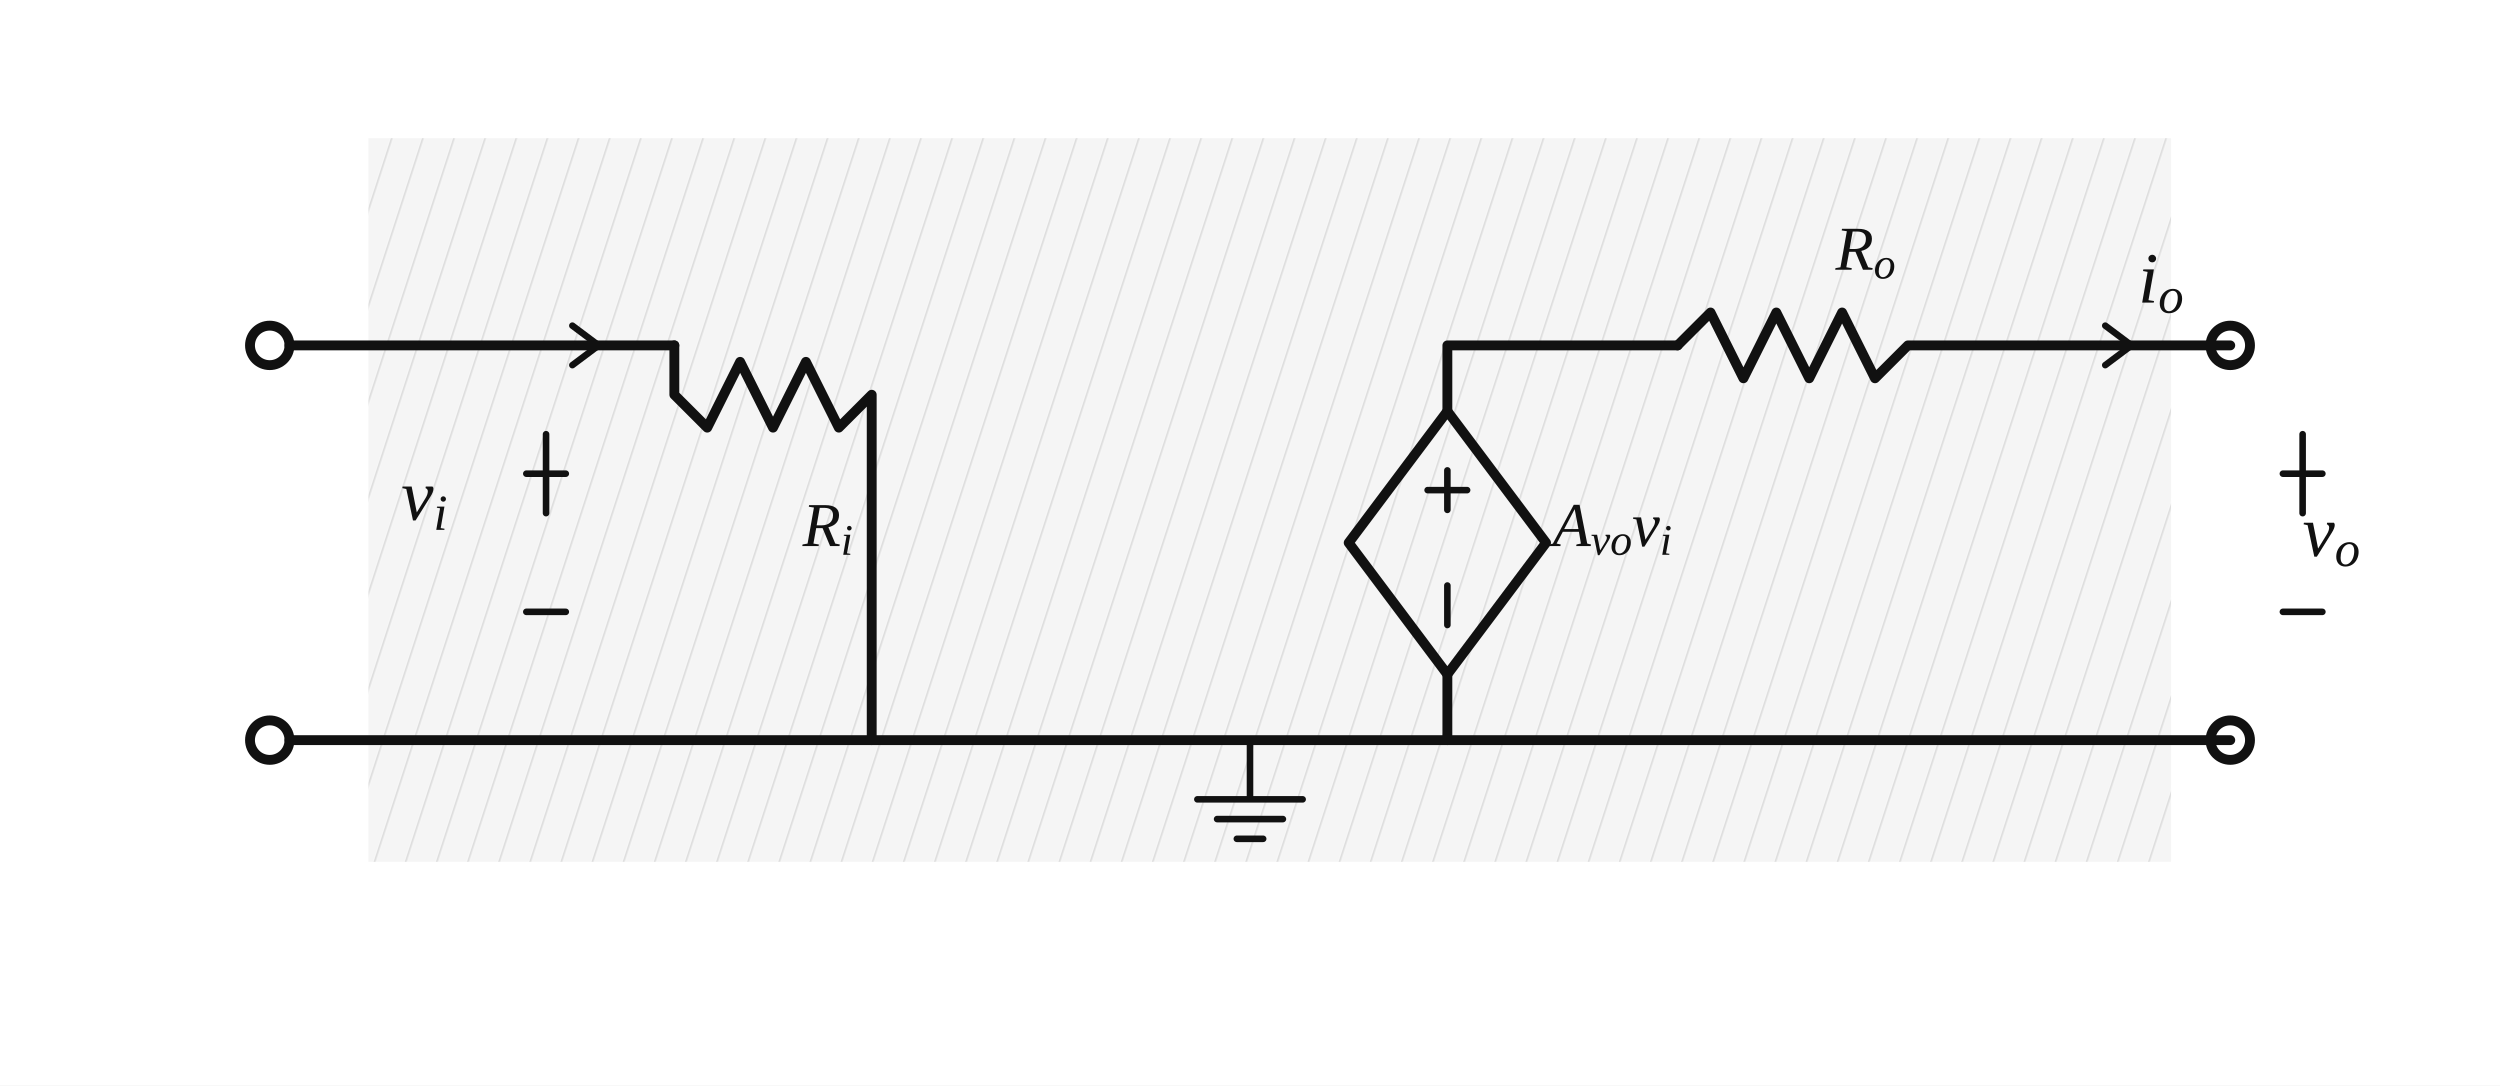
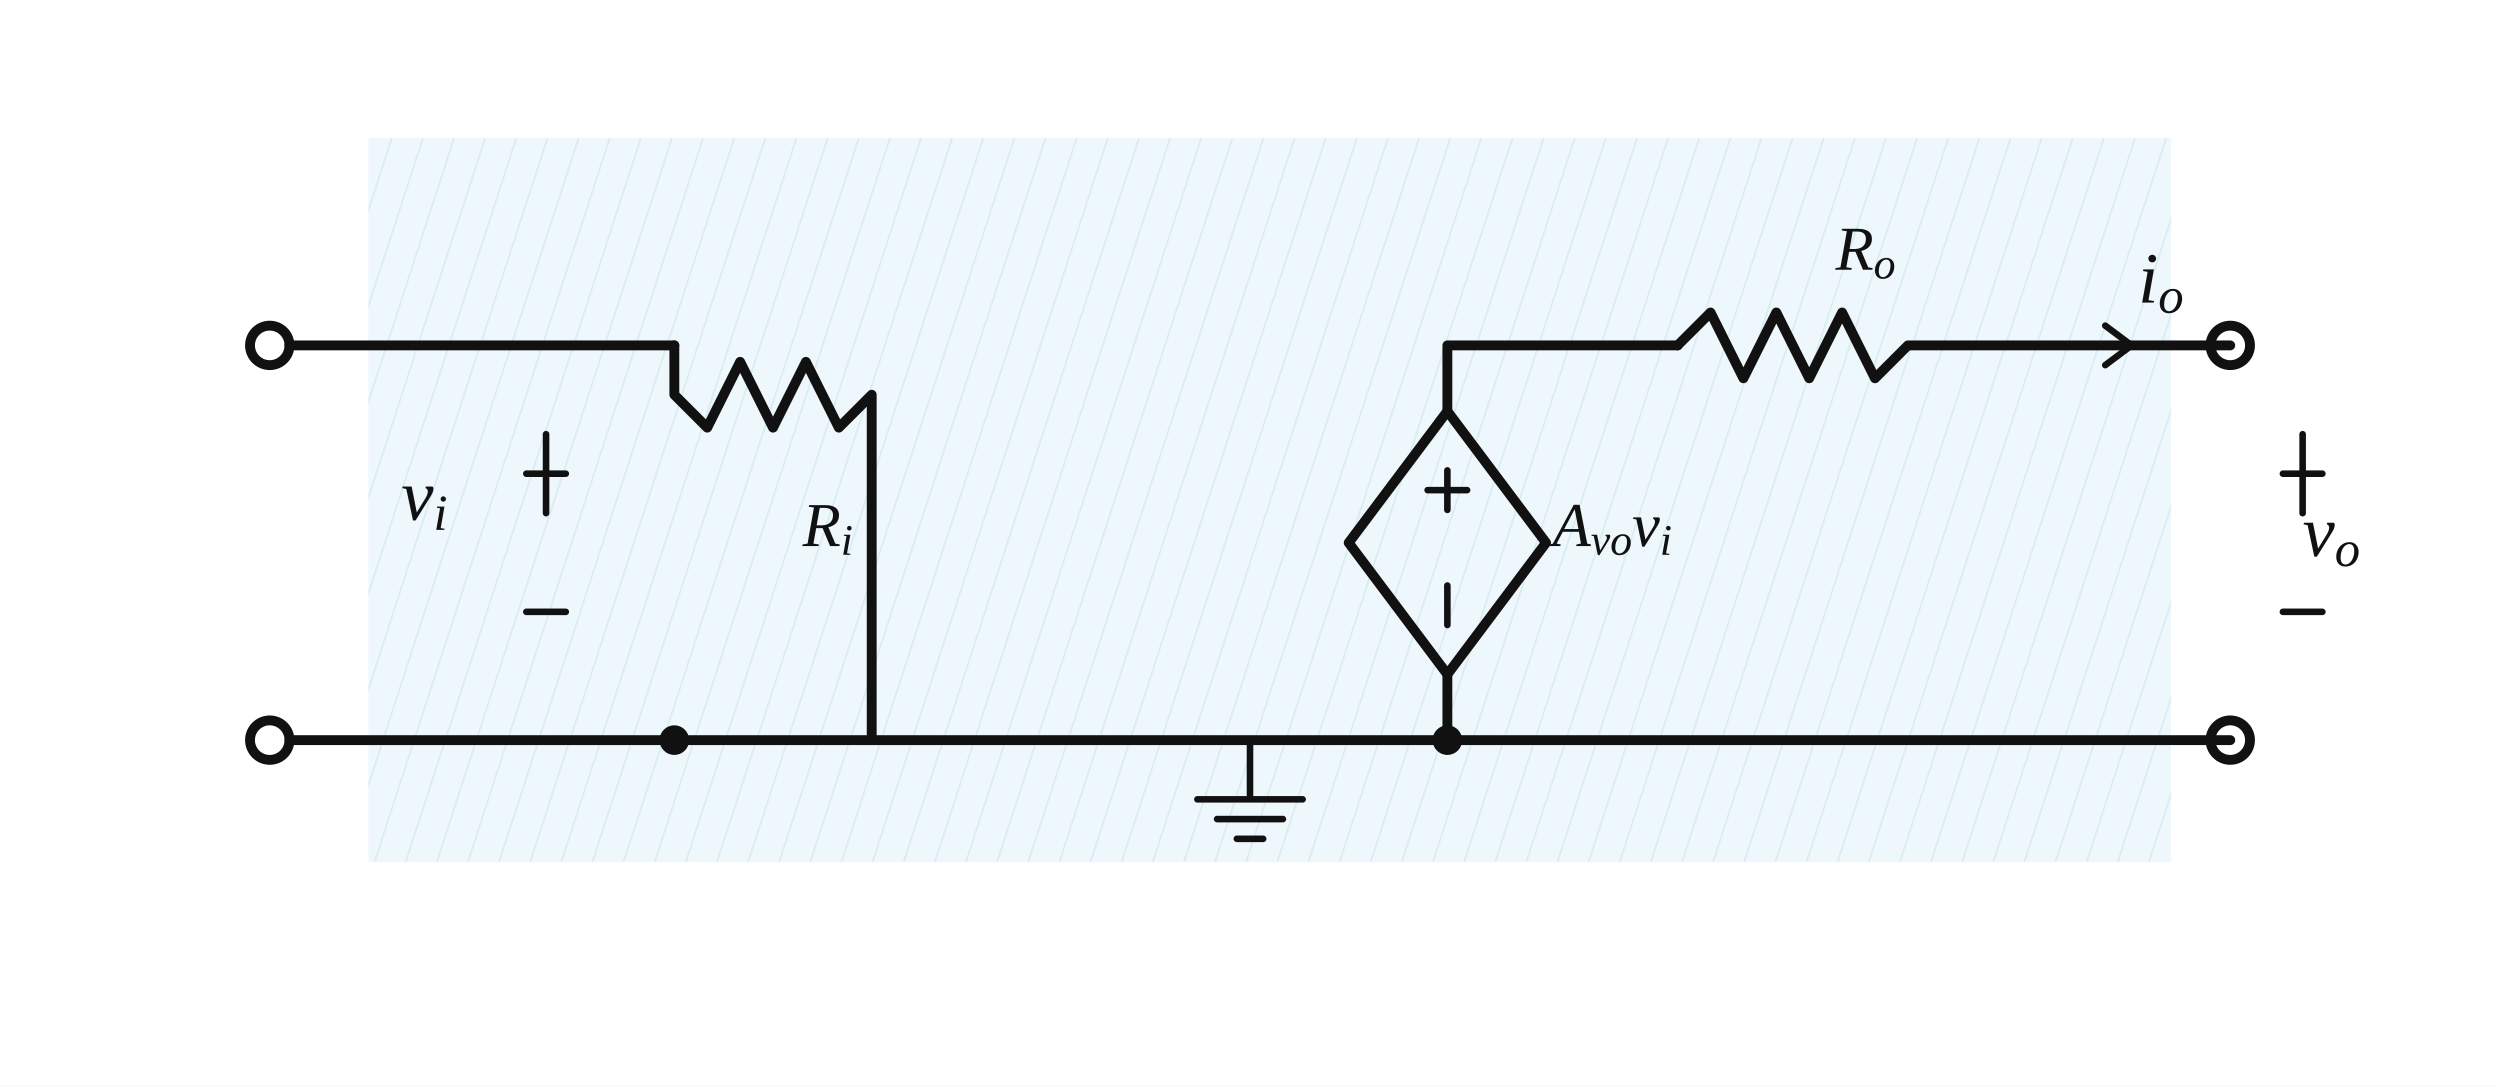
<svg xmlns="http://www.w3.org/2000/svg" viewBox="0 0 760 330" role="img" aria-labelledby="title desc">
  <defs>
    <pattern id="shade" width="9" height="9" patternUnits="userSpaceOnUse" patternTransform="rotate(18)">
-       <rect width="9" height="9" fill="#f5f5f5" />
-       <path d="M0 0V9" stroke="#dedede" stroke-width="1" />
+       <rect width="9" height="9" fill="#eef7fb" />
+       <path d="M0 0V9" stroke="#d7ebf3" stroke-width="1" />
    </pattern>
    <style>
      .wire{fill:none;stroke:#111;stroke-width:3;stroke-linecap:round;stroke-linejoin:round}
      .thin{fill:none;stroke:#111;stroke-width:2;stroke-linecap:round;stroke-linejoin:round}
      .math{fill:#111;font:italic 22px "Times New Roman",Georgia,serif}
      .small{fill:#111;font:italic 19px "Times New Roman",Georgia,serif}
      .port{fill:#fff;stroke:#111;stroke-width:3}
    </style>
  </defs>
  <rect width="760" height="330" fill="#fff" />
  <rect x="112" y="42" width="548" height="220" fill="url(#shade)" />
  <circle class="port" cx="82" cy="105" r="6" />
  <circle class="port" cx="82" cy="225" r="6" />
  <circle class="port" cx="678" cy="105" r="6" />
  <circle class="port" cx="678" cy="225" r="6" />
  <path class="wire" d="M88 105H205M88 225H678" />
  <path class="wire" d="M205 105V120l10 10 10-20 10 20 10-20 10 20 10-10v105" />
  <path class="wire" d="M440 125V105H510M440 205V225" />
  <path class="wire" d="M440 125L410 165 440 205 470 165Z" />
  <path class="wire" d="M510 105l10-10 10 20 10-20 10 20 10-20 10 20 10-10H678" />
+   <circle cx="205" cy="225" r="4.5" fill="#111" />
+   <circle cx="440" cy="225" r="4.5" fill="#111" />
  <path class="thin" d="M440 143v12M434 149h12M440 178v12" />
-   <path class="thin" d="M150 105h32M174 99l8 6-8 6" />
  <path class="thin" d="M616 105h32M640 99l8 6-8 6" />
  <path class="thin" d="M166 132v24M160 144h12M160 186h12" />
  <path class="thin" d="M700 132v24M694 144h12M694 186h12" />
  <path class="thin" d="M380 225v18m-16 0h32m-26 6h20m-14 6h8" />
  <text class="math" x="122" y="158">v<tspan baseline-shift="sub" font-size="70%">i</tspan>
  </text>
  <text class="small" x="244" y="166">R<tspan baseline-shift="sub" font-size="70%">i</tspan>
  </text>
  <text class="small" x="472" y="166">A<tspan baseline-shift="sub" font-size="70%">vo</tspan>v<tspan baseline-shift="sub" font-size="70%">i</tspan>
  </text>
  <text class="small" x="558" y="82">R<tspan baseline-shift="sub" font-size="70%">o</tspan>
  </text>
  <text class="math" x="700" y="169">v<tspan baseline-shift="sub" font-size="70%">o</tspan>
  </text>
  <text class="math" x="650" y="92">i<tspan baseline-shift="sub" font-size="70%">o</tspan>
  </text>
</svg>
